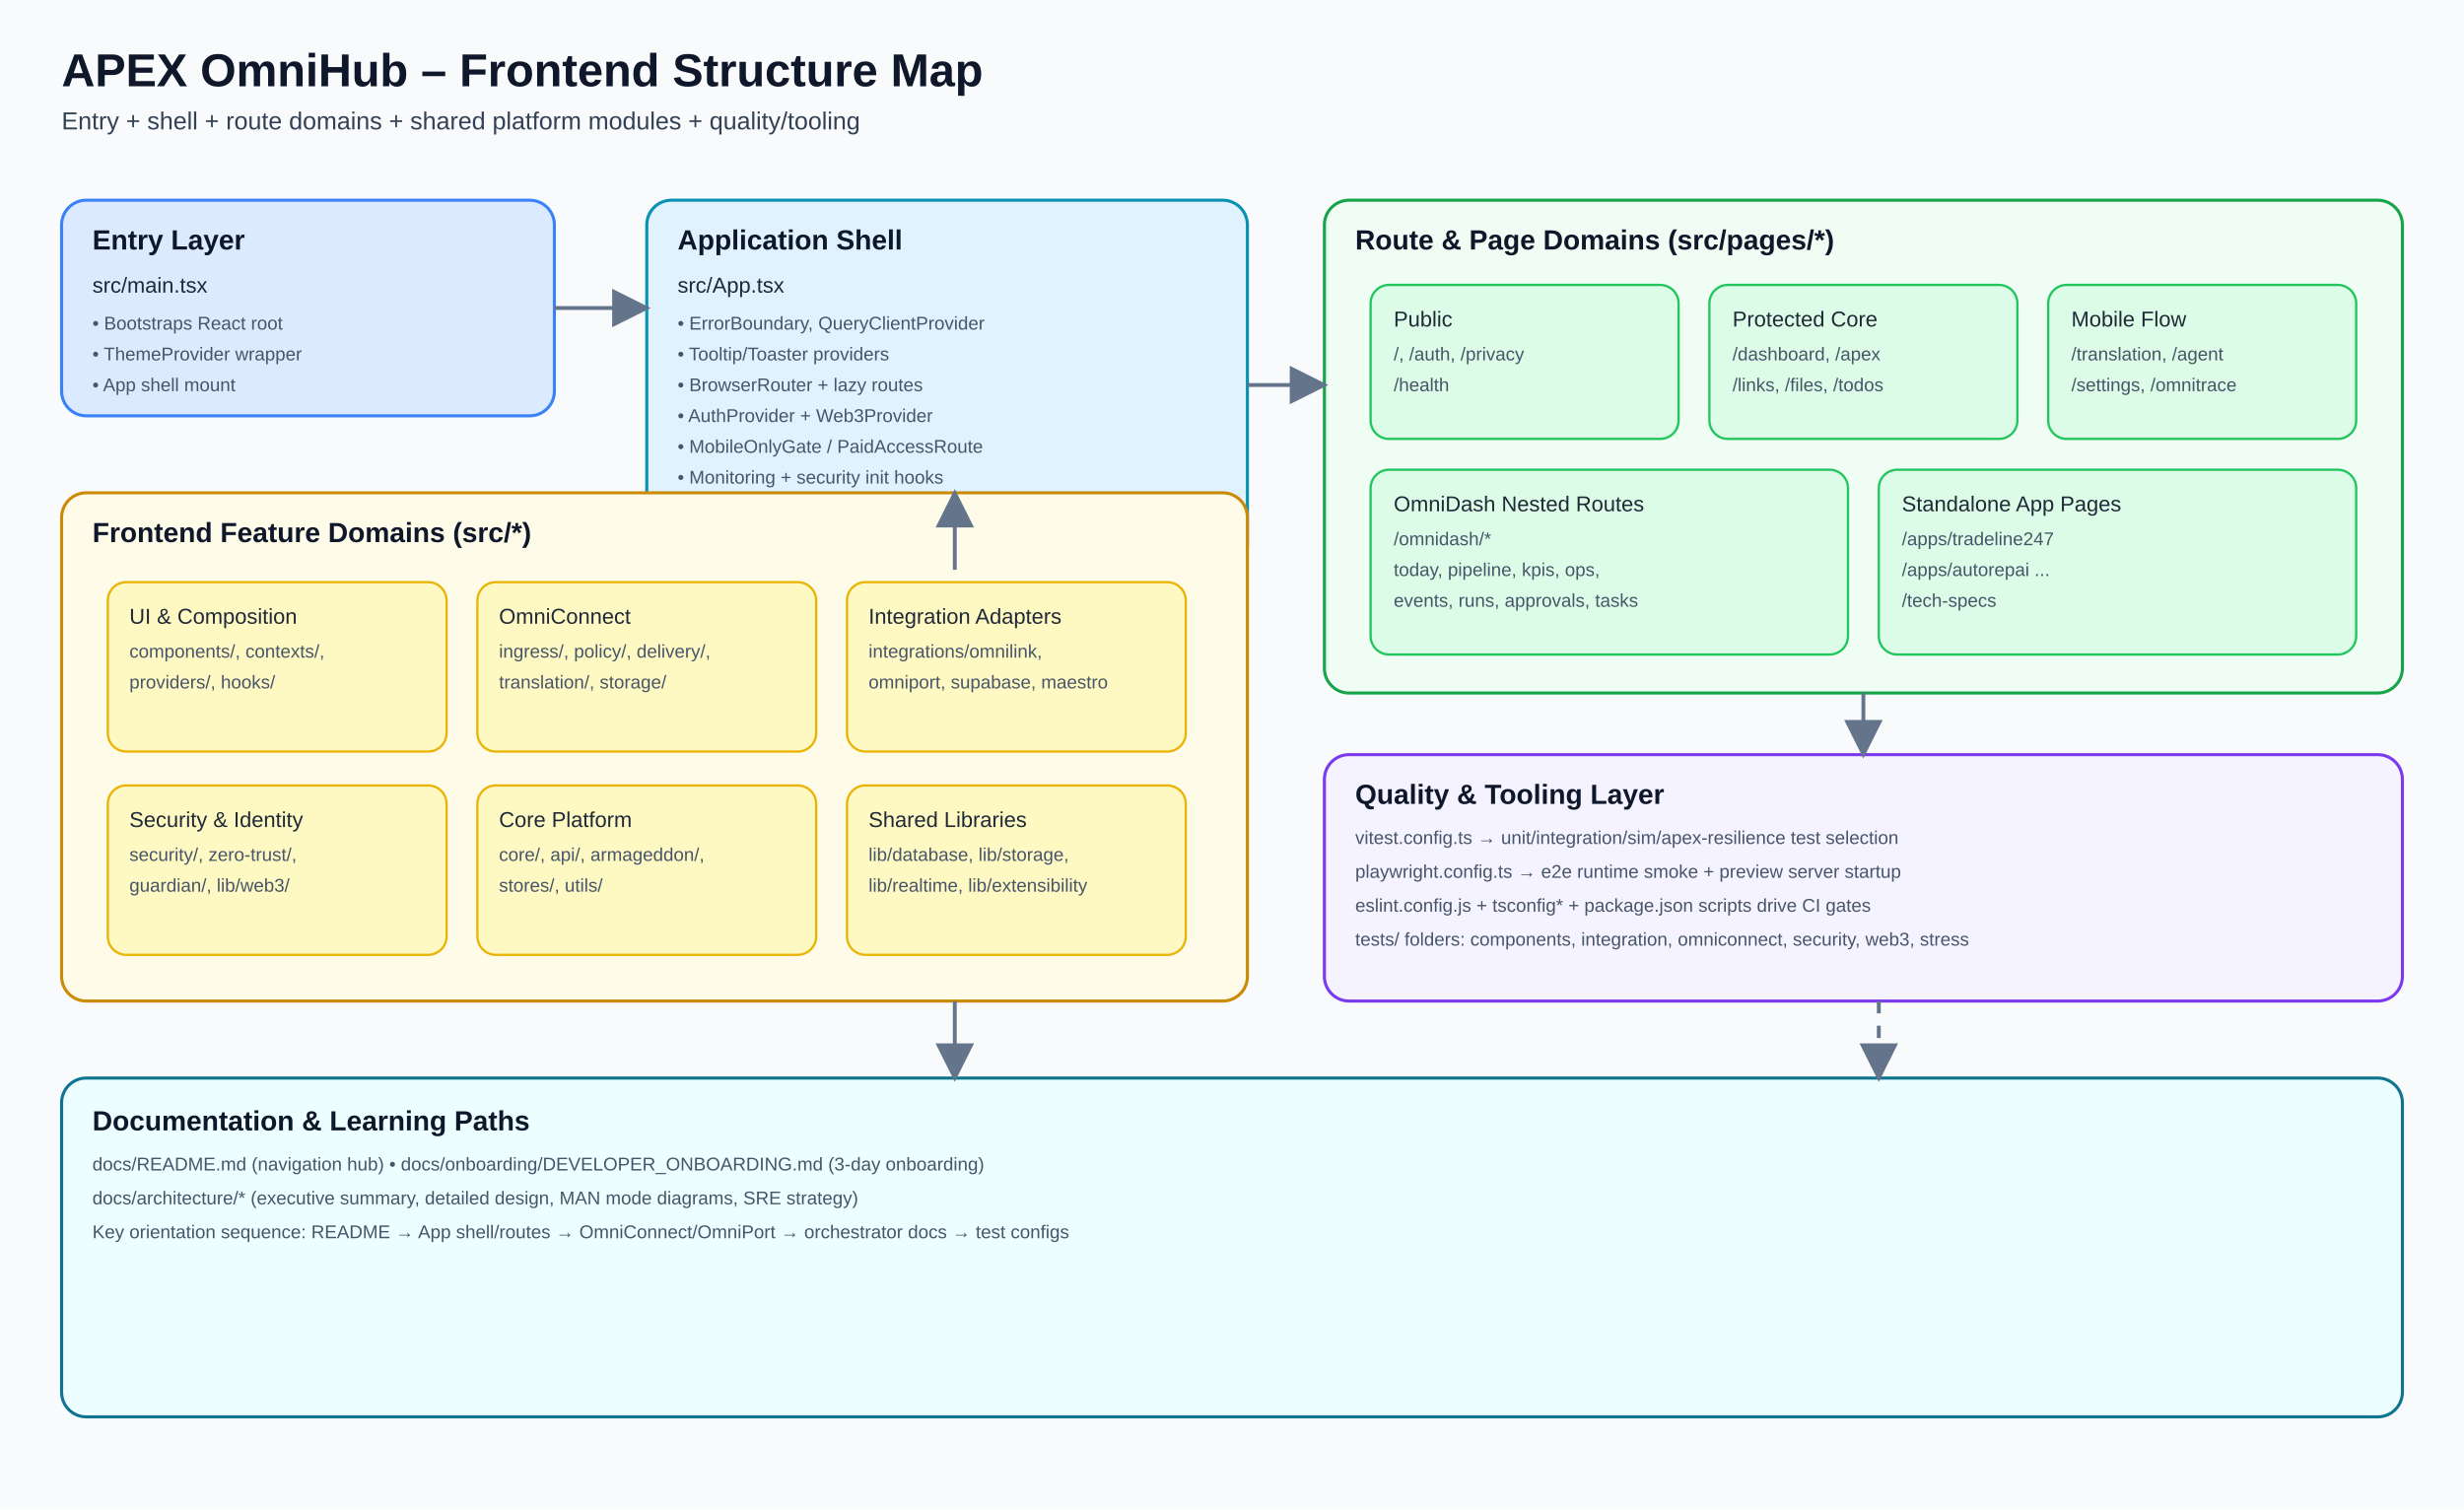
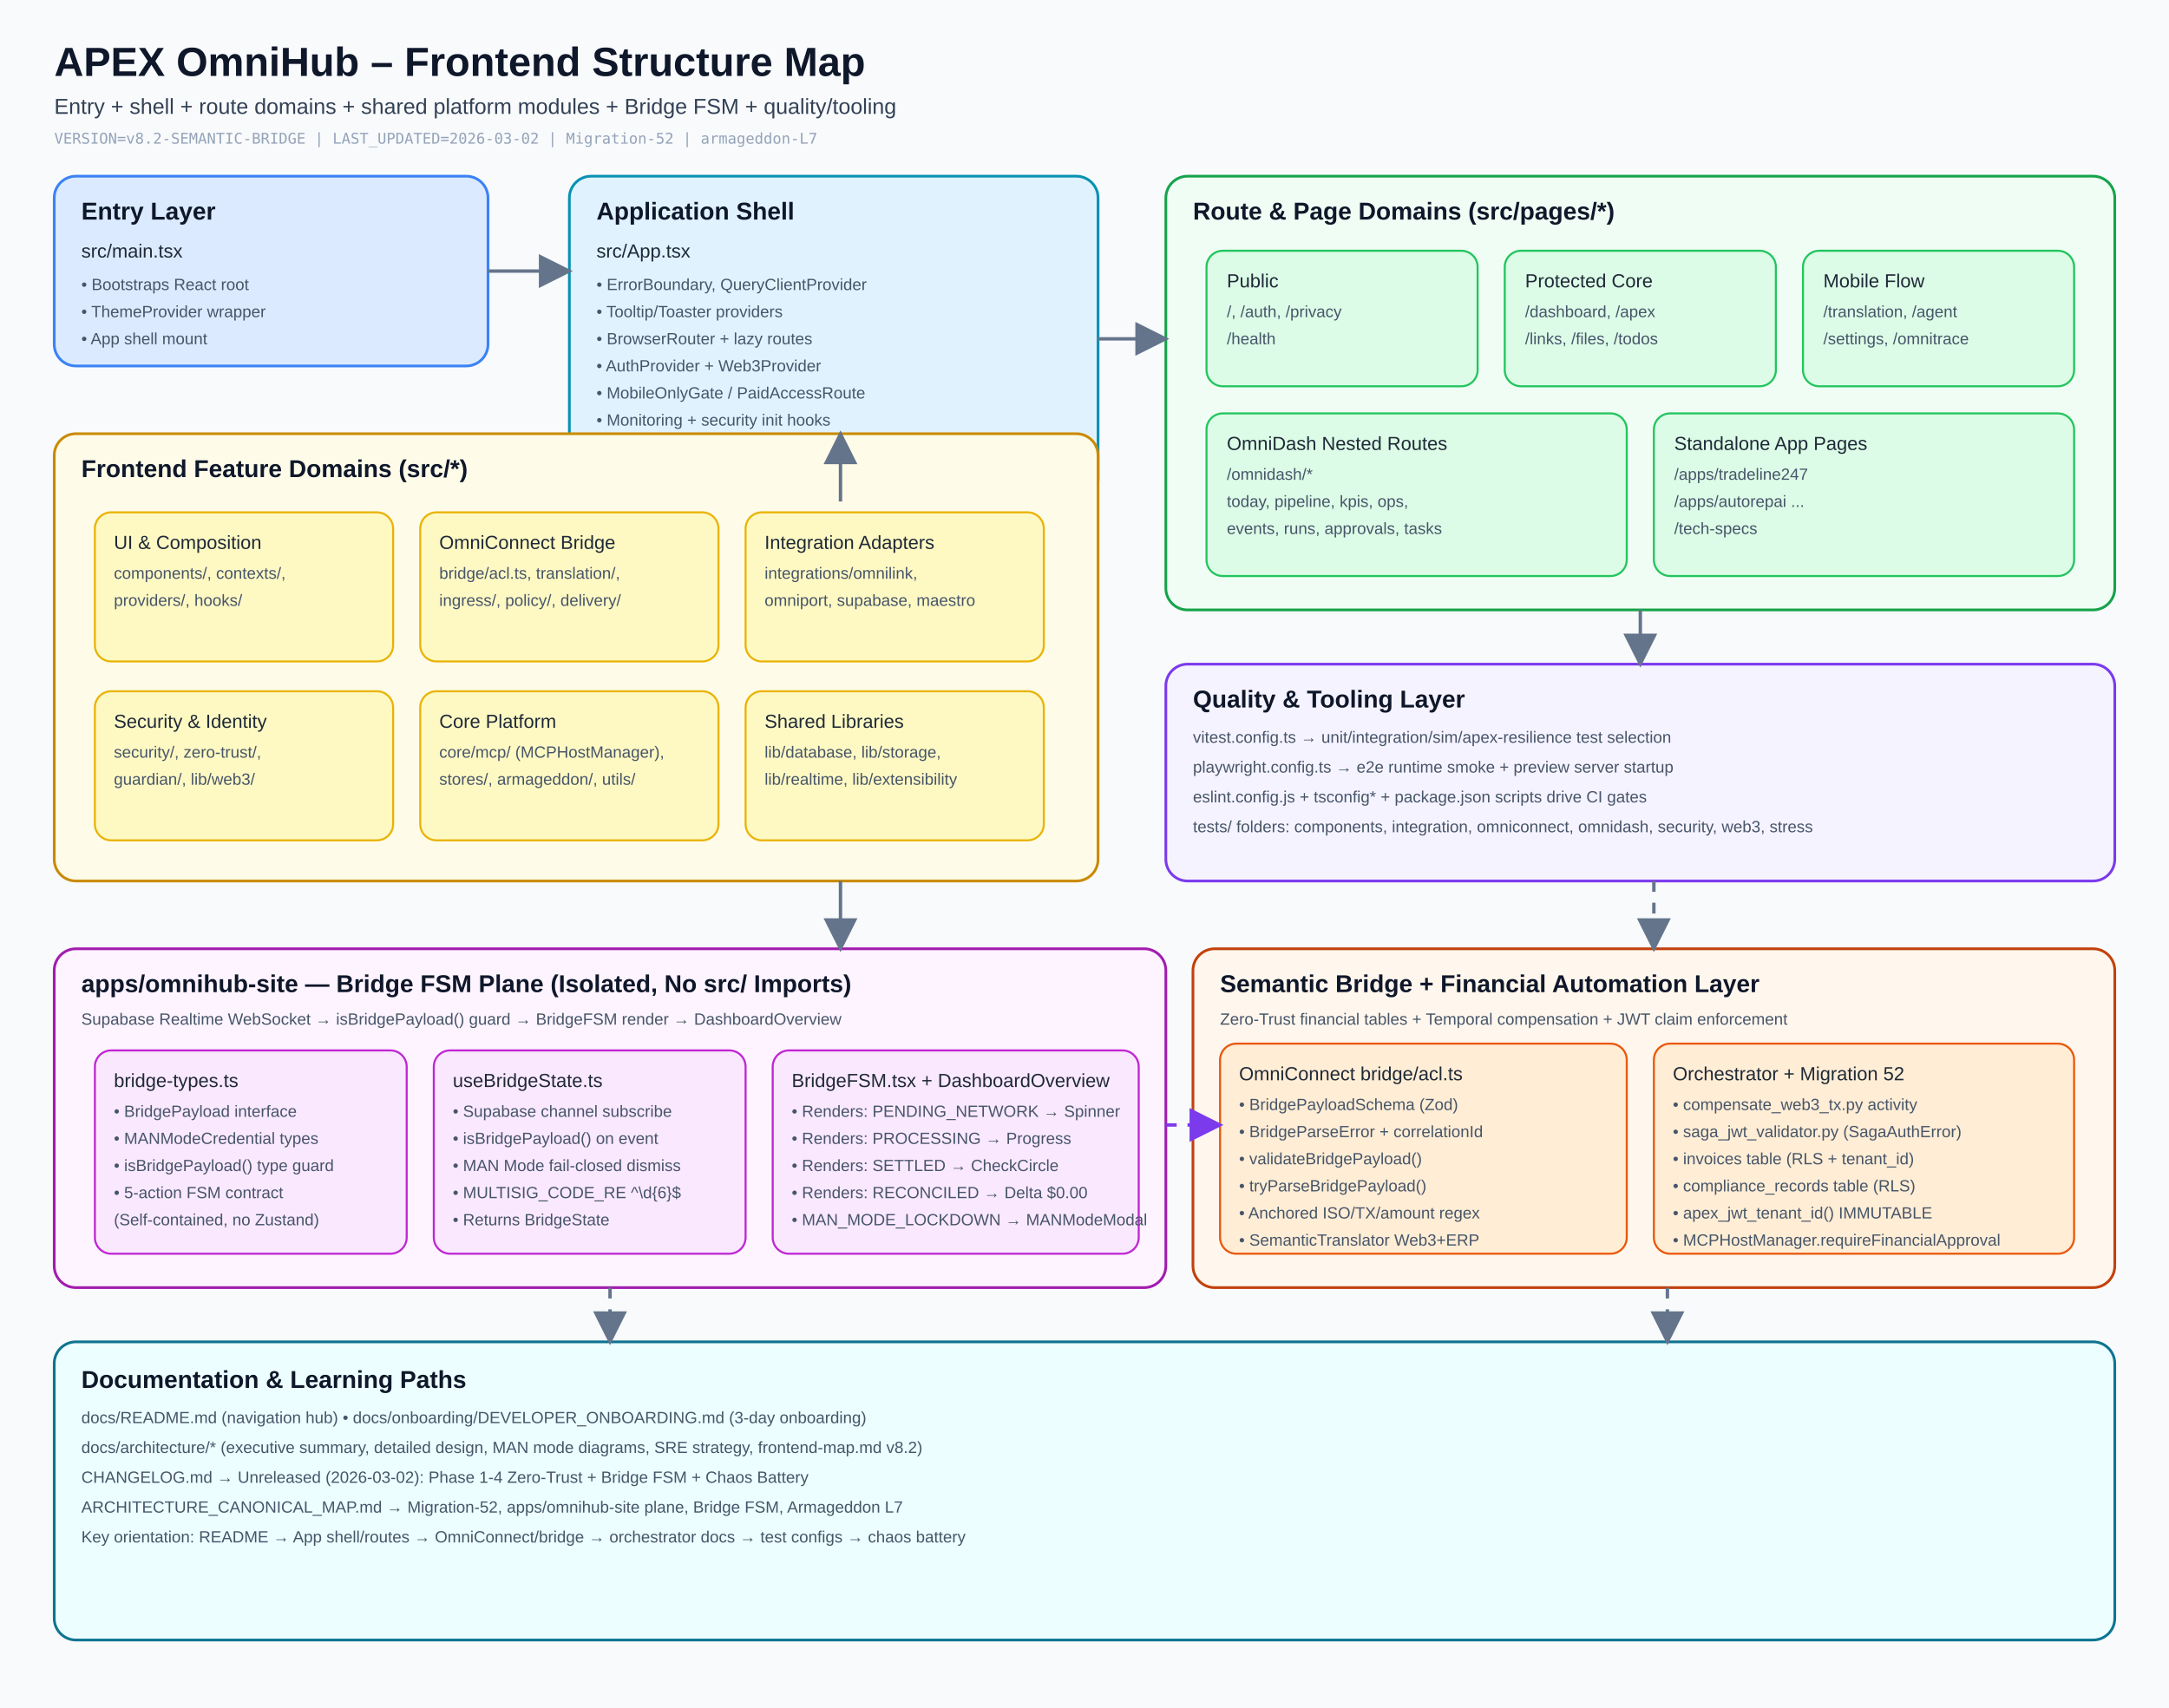
- <svg xmlns="http://www.w3.org/2000/svg" width="1600" height="980" viewBox="0 0 1600 980" role="img" aria-labelledby="title desc">
+ <svg xmlns="http://www.w3.org/2000/svg" width="1600" height="1260" viewBox="0 0 1600 1260" role="img" aria-labelledby="title desc">
  <defs>
    <style>
      .title { font: 700 30px Arial, sans-serif; fill: #0f172a; }
      .subtitle { font: 500 16px Arial, sans-serif; fill: #334155; }
      .h { font: 700 18px Arial, sans-serif; fill: #0f172a; }
      .t { font: 500 14px Arial, sans-serif; fill: #1f2937; }
      .small { font: 500 12px Arial, sans-serif; fill: #475569; }
+       .version { font: 400 11px monospace; fill: #94a3b8; }
      .box { rx: 16; ry: 16; stroke-width: 2; }
      .arrow { stroke: #64748b; stroke-width: 2.5; fill: none; marker-end: url(#m); }
+       .arrow-accent { stroke: #7c3aed; stroke-width: 2.5; fill: none; marker-end: url(#mp); }
      .dashed { stroke-dasharray: 8 8; }
    </style>
    <marker id="m" markerWidth="10" markerHeight="10" refX="9" refY="5" orient="auto" markerUnits="strokeWidth">
      <path d="M0,0 L10,5 L0,10 z" fill="#64748b" />
    </marker>
+     <marker id="mp" markerWidth="10" markerHeight="10" refX="9" refY="5" orient="auto" markerUnits="strokeWidth">
+       <path d="M0,0 L10,5 L0,10 z" fill="#7c3aed" />
+     </marker>
  </defs>
-   <rect x="0" y="0" width="1600" height="980" fill="#f8fafc" />
+   <rect x="0" y="0" width="1600" height="1260" fill="#f8fafc" />
  <text x="40" y="56" class="title">APEX OmniHub – Frontend Structure Map</text>
-   <text x="40" y="84" class="subtitle">Entry + shell + route domains + shared platform modules + quality/tooling</text>
+   <text x="40" y="84" class="subtitle">Entry + shell + route domains + shared platform modules + Bridge FSM + quality/tooling</text>
+   <text x="40" y="106" class="version">VERSION=v8.2-SEMANTIC-BRIDGE | LAST_UPDATED=2026-03-02 | Migration-52 | armageddon-L7</text>
  <rect class="box" x="40" y="130" width="320" height="140" fill="#dbeafe" stroke="#3b82f6" />
  <text x="60" y="162" class="h">Entry Layer</text>
  <text x="60" y="190" class="t">src/main.tsx</text>
  <text x="60" y="214" class="small">• Bootstraps React root</text>
  <text x="60" y="234" class="small">• ThemeProvider wrapper</text>
  <text x="60" y="254" class="small">• App shell mount</text>
  <rect class="box" x="420" y="130" width="390" height="240" fill="#e0f2fe" stroke="#0891b2" />
  <text x="440" y="162" class="h">Application Shell</text>
  <text x="440" y="190" class="t">src/App.tsx</text>
  <text x="440" y="214" class="small">• ErrorBoundary, QueryClientProvider</text>
  <text x="440" y="234" class="small">• Tooltip/Toaster providers</text>
  <text x="440" y="254" class="small">• BrowserRouter + lazy routes</text>
  <text x="440" y="274" class="small">• AuthProvider + Web3Provider</text>
  <text x="440" y="294" class="small">• MobileOnlyGate / PaidAccessRoute</text>
  <text x="440" y="314" class="small">• Monitoring + security init hooks</text>
  <rect class="box" x="860" y="130" width="700" height="320" fill="#f0fdf4" stroke="#16a34a" />
  <text x="880" y="162" class="h">Route &amp; Page Domains (src/pages/*)</text>
  <rect x="890" y="185" width="200" height="100" rx="12" ry="12" fill="#dcfce7" stroke="#22c55e" stroke-width="1.5" />
  <text x="905" y="212" class="t">Public</text>
  <text x="905" y="234" class="small">/, /auth, /privacy</text>
  <text x="905" y="254" class="small">/health</text>
  <rect x="1110" y="185" width="200" height="100" rx="12" ry="12" fill="#dcfce7" stroke="#22c55e" stroke-width="1.5" />
  <text x="1125" y="212" class="t">Protected Core</text>
  <text x="1125" y="234" class="small">/dashboard, /apex</text>
  <text x="1125" y="254" class="small">/links, /files, /todos</text>
  <rect x="1330" y="185" width="200" height="100" rx="12" ry="12" fill="#dcfce7" stroke="#22c55e" stroke-width="1.5" />
  <text x="1345" y="212" class="t">Mobile Flow</text>
  <text x="1345" y="234" class="small">/translation, /agent</text>
  <text x="1345" y="254" class="small">/settings, /omnitrace</text>
  <rect x="890" y="305" width="310" height="120" rx="12" ry="12" fill="#dcfce7" stroke="#22c55e" stroke-width="1.5" />
  <text x="905" y="332" class="t">OmniDash Nested Routes</text>
  <text x="905" y="354" class="small">/omnidash/*</text>
  <text x="905" y="374" class="small">today, pipeline, kpis, ops,</text>
  <text x="905" y="394" class="small">events, runs, approvals, tasks</text>
  <rect x="1220" y="305" width="310" height="120" rx="12" ry="12" fill="#dcfce7" stroke="#22c55e" stroke-width="1.5" />
  <text x="1235" y="332" class="t">Standalone App Pages</text>
  <text x="1235" y="354" class="small">/apps/tradeline247</text>
  <text x="1235" y="374" class="small">/apps/autorepai ...</text>
  <text x="1235" y="394" class="small">/tech-specs</text>
  <rect class="box" x="40" y="320" width="770" height="330" fill="#fefce8" stroke="#ca8a04" />
  <text x="60" y="352" class="h">Frontend Feature Domains (src/*)</text>
  <rect x="70" y="378" width="220" height="110" rx="12" ry="12" fill="#fef9c3" stroke="#eab308" stroke-width="1.5" />
  <text x="84" y="405" class="t">UI &amp; Composition</text>
  <text x="84" y="427" class="small">components/, contexts/,</text>
  <text x="84" y="447" class="small">providers/, hooks/</text>
  <rect x="310" y="378" width="220" height="110" rx="12" ry="12" fill="#fef9c3" stroke="#eab308" stroke-width="1.5" />
-   <text x="324" y="405" class="t">OmniConnect</text>
-   <text x="324" y="427" class="small">ingress/, policy/, delivery/,</text>
-   <text x="324" y="447" class="small">translation/, storage/</text>
+   <text x="324" y="405" class="t">OmniConnect Bridge</text>
+   <text x="324" y="427" class="small">bridge/acl.ts, translation/,</text>
+   <text x="324" y="447" class="small">ingress/, policy/, delivery/</text>
  <rect x="550" y="378" width="220" height="110" rx="12" ry="12" fill="#fef9c3" stroke="#eab308" stroke-width="1.5" />
  <text x="564" y="405" class="t">Integration Adapters</text>
  <text x="564" y="427" class="small">integrations/omnilink,</text>
  <text x="564" y="447" class="small">omniport, supabase, maestro</text>
  <rect x="70" y="510" width="220" height="110" rx="12" ry="12" fill="#fef9c3" stroke="#eab308" stroke-width="1.5" />
  <text x="84" y="537" class="t">Security &amp; Identity</text>
  <text x="84" y="559" class="small">security/, zero-trust/,</text>
  <text x="84" y="579" class="small">guardian/, lib/web3/</text>
  <rect x="310" y="510" width="220" height="110" rx="12" ry="12" fill="#fef9c3" stroke="#eab308" stroke-width="1.5" />
  <text x="324" y="537" class="t">Core Platform</text>
-   <text x="324" y="559" class="small">core/, api/, armageddon/,</text>
-   <text x="324" y="579" class="small">stores/, utils/</text>
+   <text x="324" y="559" class="small">core/mcp/ (MCPHostManager),</text>
+   <text x="324" y="579" class="small">stores/, armageddon/, utils/</text>
  <rect x="550" y="510" width="220" height="110" rx="12" ry="12" fill="#fef9c3" stroke="#eab308" stroke-width="1.5" />
  <text x="564" y="537" class="t">Shared Libraries</text>
  <text x="564" y="559" class="small">lib/database, lib/storage,</text>
  <text x="564" y="579" class="small">lib/realtime, lib/extensibility</text>
  <rect class="box" x="860" y="490" width="700" height="160" fill="#f5f3ff" stroke="#7c3aed" />
  <text x="880" y="522" class="h">Quality &amp; Tooling Layer</text>
  <text x="880" y="548" class="small">vitest.config.ts → unit/integration/sim/apex-resilience test selection</text>
  <text x="880" y="570" class="small">playwright.config.ts → e2e runtime smoke + preview server startup</text>
  <text x="880" y="592" class="small">eslint.config.js + tsconfig* + package.json scripts drive CI gates</text>
-   <text x="880" y="614" class="small">tests/ folders: components, integration, omniconnect, security, web3, stress</text>
-   <rect class="box" x="40" y="700" width="1520" height="220" fill="#ecfeff" stroke="#0e7490" />
-   <text x="60" y="734" class="h">Documentation &amp; Learning Paths</text>
-   <text x="60" y="760" class="small">docs/README.md (navigation hub) • docs/onboarding/DEVELOPER_ONBOARDING.md (3-day onboarding)</text>
-   <text x="60" y="782" class="small">docs/architecture/* (executive summary, detailed design, MAN mode diagrams, SRE strategy)</text>
-   <text x="60" y="804" class="small">Key orientation sequence: README → App shell/routes → OmniConnect/OmniPort → orchestrator docs → test configs</text>
+   <text x="880" y="614" class="small">tests/ folders: components, integration, omniconnect, omnidash, security, web3, stress</text>
+   <rect class="box" x="40" y="700" width="820" height="250" fill="#fdf4ff" stroke="#a21caf" />
+   <text x="60" y="732" class="h">apps/omnihub-site — Bridge FSM Plane (Isolated, No src/ Imports)</text>
+   <text x="60" y="756" class="small">Supabase Realtime WebSocket → isBridgePayload() guard → BridgeFSM render → DashboardOverview</text>
+   <rect x="70" y="775" width="230" height="150" rx="12" ry="12" fill="#fae8ff" stroke="#c026d3" stroke-width="1.5" />
+   <text x="84" y="802" class="t">bridge-types.ts</text>
+   <text x="84" y="824" class="small">• BridgePayload interface</text>
+   <text x="84" y="844" class="small">• MANModeCredential types</text>
+   <text x="84" y="864" class="small">• isBridgePayload() type guard</text>
+   <text x="84" y="884" class="small">• 5-action FSM contract</text>
+   <text x="84" y="904" class="small">(Self-contained, no Zustand)</text>
+   <rect x="320" y="775" width="230" height="150" rx="12" ry="12" fill="#fae8ff" stroke="#c026d3" stroke-width="1.5" />
+   <text x="334" y="802" class="t">useBridgeState.ts</text>
+   <text x="334" y="824" class="small">• Supabase channel subscribe</text>
+   <text x="334" y="844" class="small">• isBridgePayload() on event</text>
+   <text x="334" y="864" class="small">• MAN Mode fail-closed dismiss</text>
+   <text x="334" y="884" class="small">• MULTISIG_CODE_RE ^\d{6}$</text>
+   <text x="334" y="904" class="small">• Returns BridgeState</text>
+   <rect x="570" y="775" width="270" height="150" rx="12" ry="12" fill="#fae8ff" stroke="#c026d3" stroke-width="1.5" />
+   <text x="584" y="802" class="t">BridgeFSM.tsx + DashboardOverview</text>
+   <text x="584" y="824" class="small">• Renders: PENDING_NETWORK → Spinner</text>
+   <text x="584" y="844" class="small">• Renders: PROCESSING → Progress</text>
+   <text x="584" y="864" class="small">• Renders: SETTLED → CheckCircle</text>
+   <text x="584" y="884" class="small">• Renders: RECONCILED → Delta $0.00</text>
+   <text x="584" y="904" class="small">• MAN_MODE_LOCKDOWN → MANModeModal</text>
+   <rect class="box" x="880" y="700" width="680" height="250" fill="#fff7ed" stroke="#c2410c" />
+   <text x="900" y="732" class="h">Semantic Bridge + Financial Automation Layer</text>
+   <text x="900" y="756" class="small">Zero-Trust financial tables + Temporal compensation + JWT claim enforcement</text>
+   <rect x="900" y="770" width="300" height="155" rx="12" ry="12" fill="#ffedd5" stroke="#ea580c" stroke-width="1.5" />
+   <text x="914" y="797" class="t">OmniConnect bridge/acl.ts</text>
+   <text x="914" y="819" class="small">• BridgePayloadSchema (Zod)</text>
+   <text x="914" y="839" class="small">• BridgeParseError + correlationId</text>
+   <text x="914" y="859" class="small">• validateBridgePayload()</text>
+   <text x="914" y="879" class="small">• tryParseBridgePayload()</text>
+   <text x="914" y="899" class="small">• Anchored ISO/TX/amount regex</text>
+   <text x="914" y="919" class="small">• SemanticTranslator Web3+ERP</text>
+   <rect x="1220" y="770" width="310" height="155" rx="12" ry="12" fill="#ffedd5" stroke="#ea580c" stroke-width="1.5" />
+   <text x="1234" y="797" class="t">Orchestrator + Migration 52</text>
+   <text x="1234" y="819" class="small">• compensate_web3_tx.py activity</text>
+   <text x="1234" y="839" class="small">• saga_jwt_validator.py (SagaAuthError)</text>
+   <text x="1234" y="859" class="small">• invoices table (RLS + tenant_id)</text>
+   <text x="1234" y="879" class="small">• compliance_records table (RLS)</text>
+   <text x="1234" y="899" class="small">• apex_jwt_tenant_id() IMMUTABLE</text>
+   <text x="1234" y="919" class="small">• MCPHostManager.requireFinancialApproval</text>
+   <rect class="box" x="40" y="990" width="1520" height="220" fill="#ecfeff" stroke="#0e7490" />
+   <text x="60" y="1024" class="h">Documentation &amp; Learning Paths</text>
+   <text x="60" y="1050" class="small">docs/README.md (navigation hub) • docs/onboarding/DEVELOPER_ONBOARDING.md (3-day onboarding)</text>
+   <text x="60" y="1072" class="small">docs/architecture/* (executive summary, detailed design, MAN mode diagrams, SRE strategy, frontend-map.md v8.2)</text>
+   <text x="60" y="1094" class="small">CHANGELOG.md → Unreleased (2026-03-02): Phase 1-4 Zero-Trust + Bridge FSM + Chaos Battery</text>
+   <text x="60" y="1116" class="small">ARCHITECTURE_CANONICAL_MAP.md → Migration-52, apps/omnihub-site plane, Bridge FSM, Armageddon L7</text>
+   <text x="60" y="1138" class="small">Key orientation: README → App shell/routes → OmniConnect/bridge → orchestrator docs → test configs → chaos battery</text>
  <path class="arrow" d="M360 200 L420 200" />
  <path class="arrow" d="M810 250 L860 250" />
  <path class="arrow" d="M620 370 L620 320" />
  <path class="arrow" d="M620 650 L620 700" />
  <path class="arrow" d="M1210 450 L1210 490" />
  <path class="arrow dashed" d="M1220 650 L1220 700" />
+   <path class="arrow-accent dashed" d="M860 830 L900 830" />
+   <path class="arrow dashed" d="M450 950 L450 990" />
+   <path class="arrow dashed" d="M1230 950 L1230 990" />
</svg>
